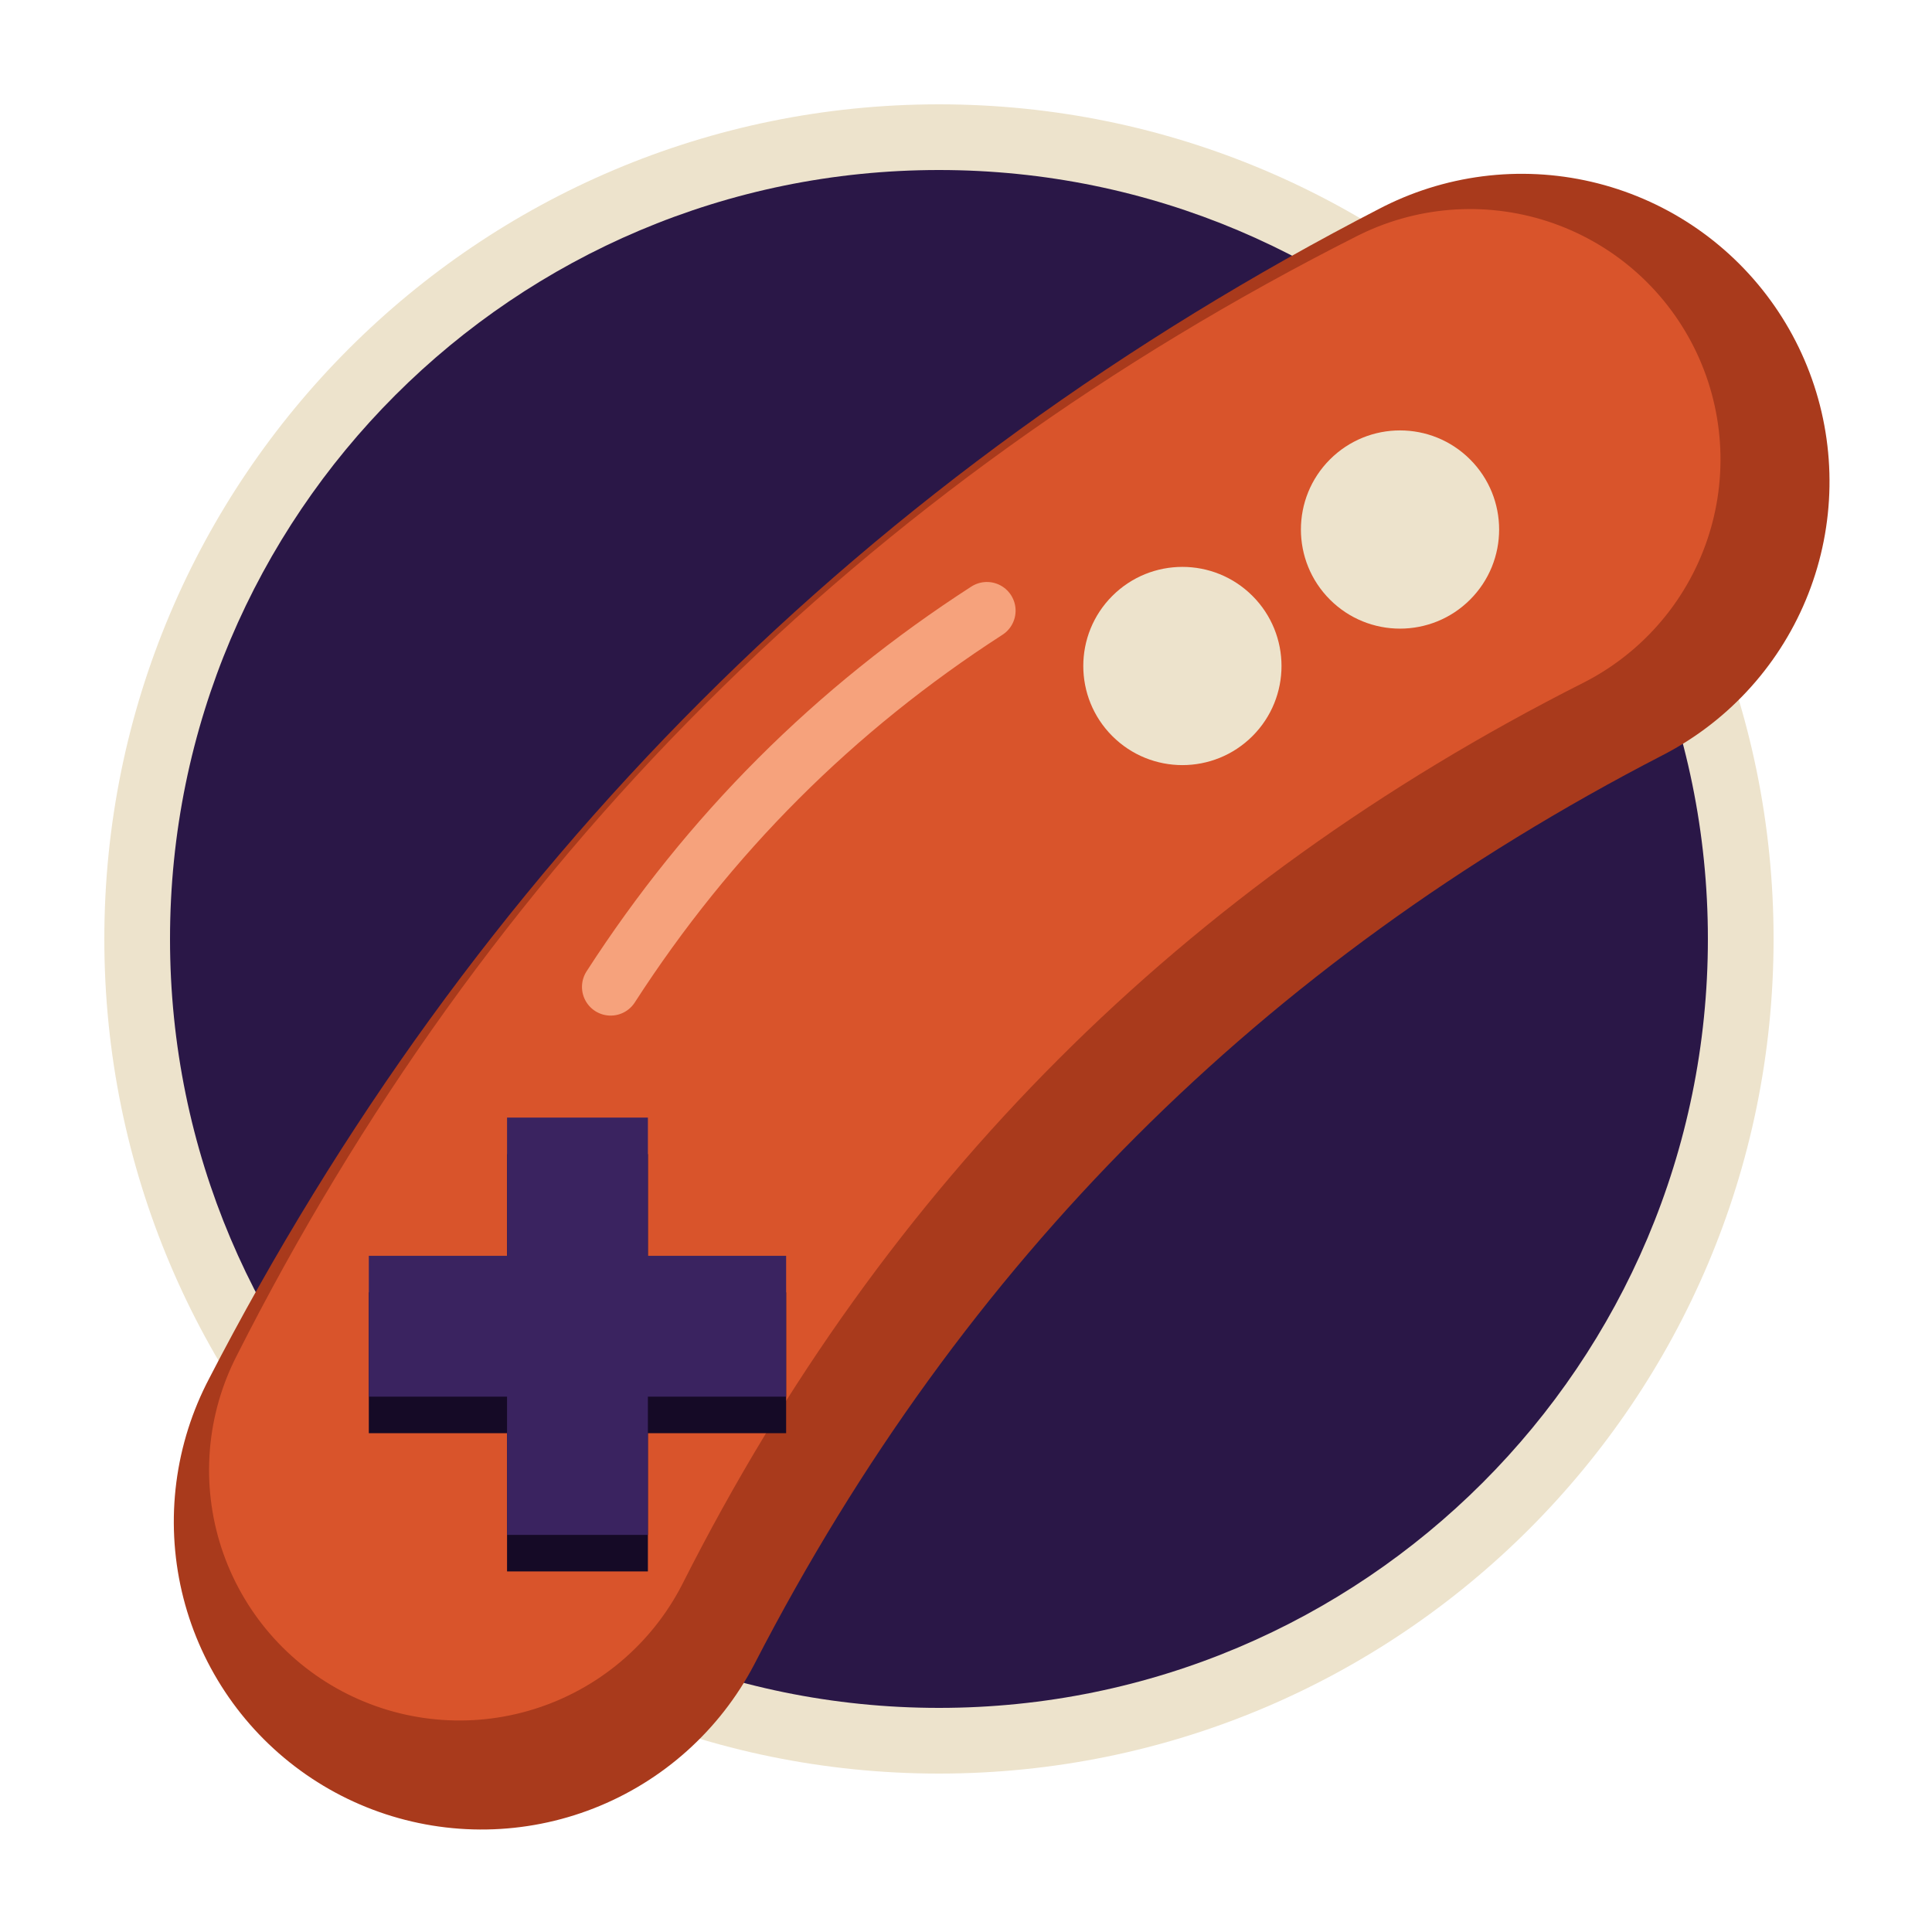
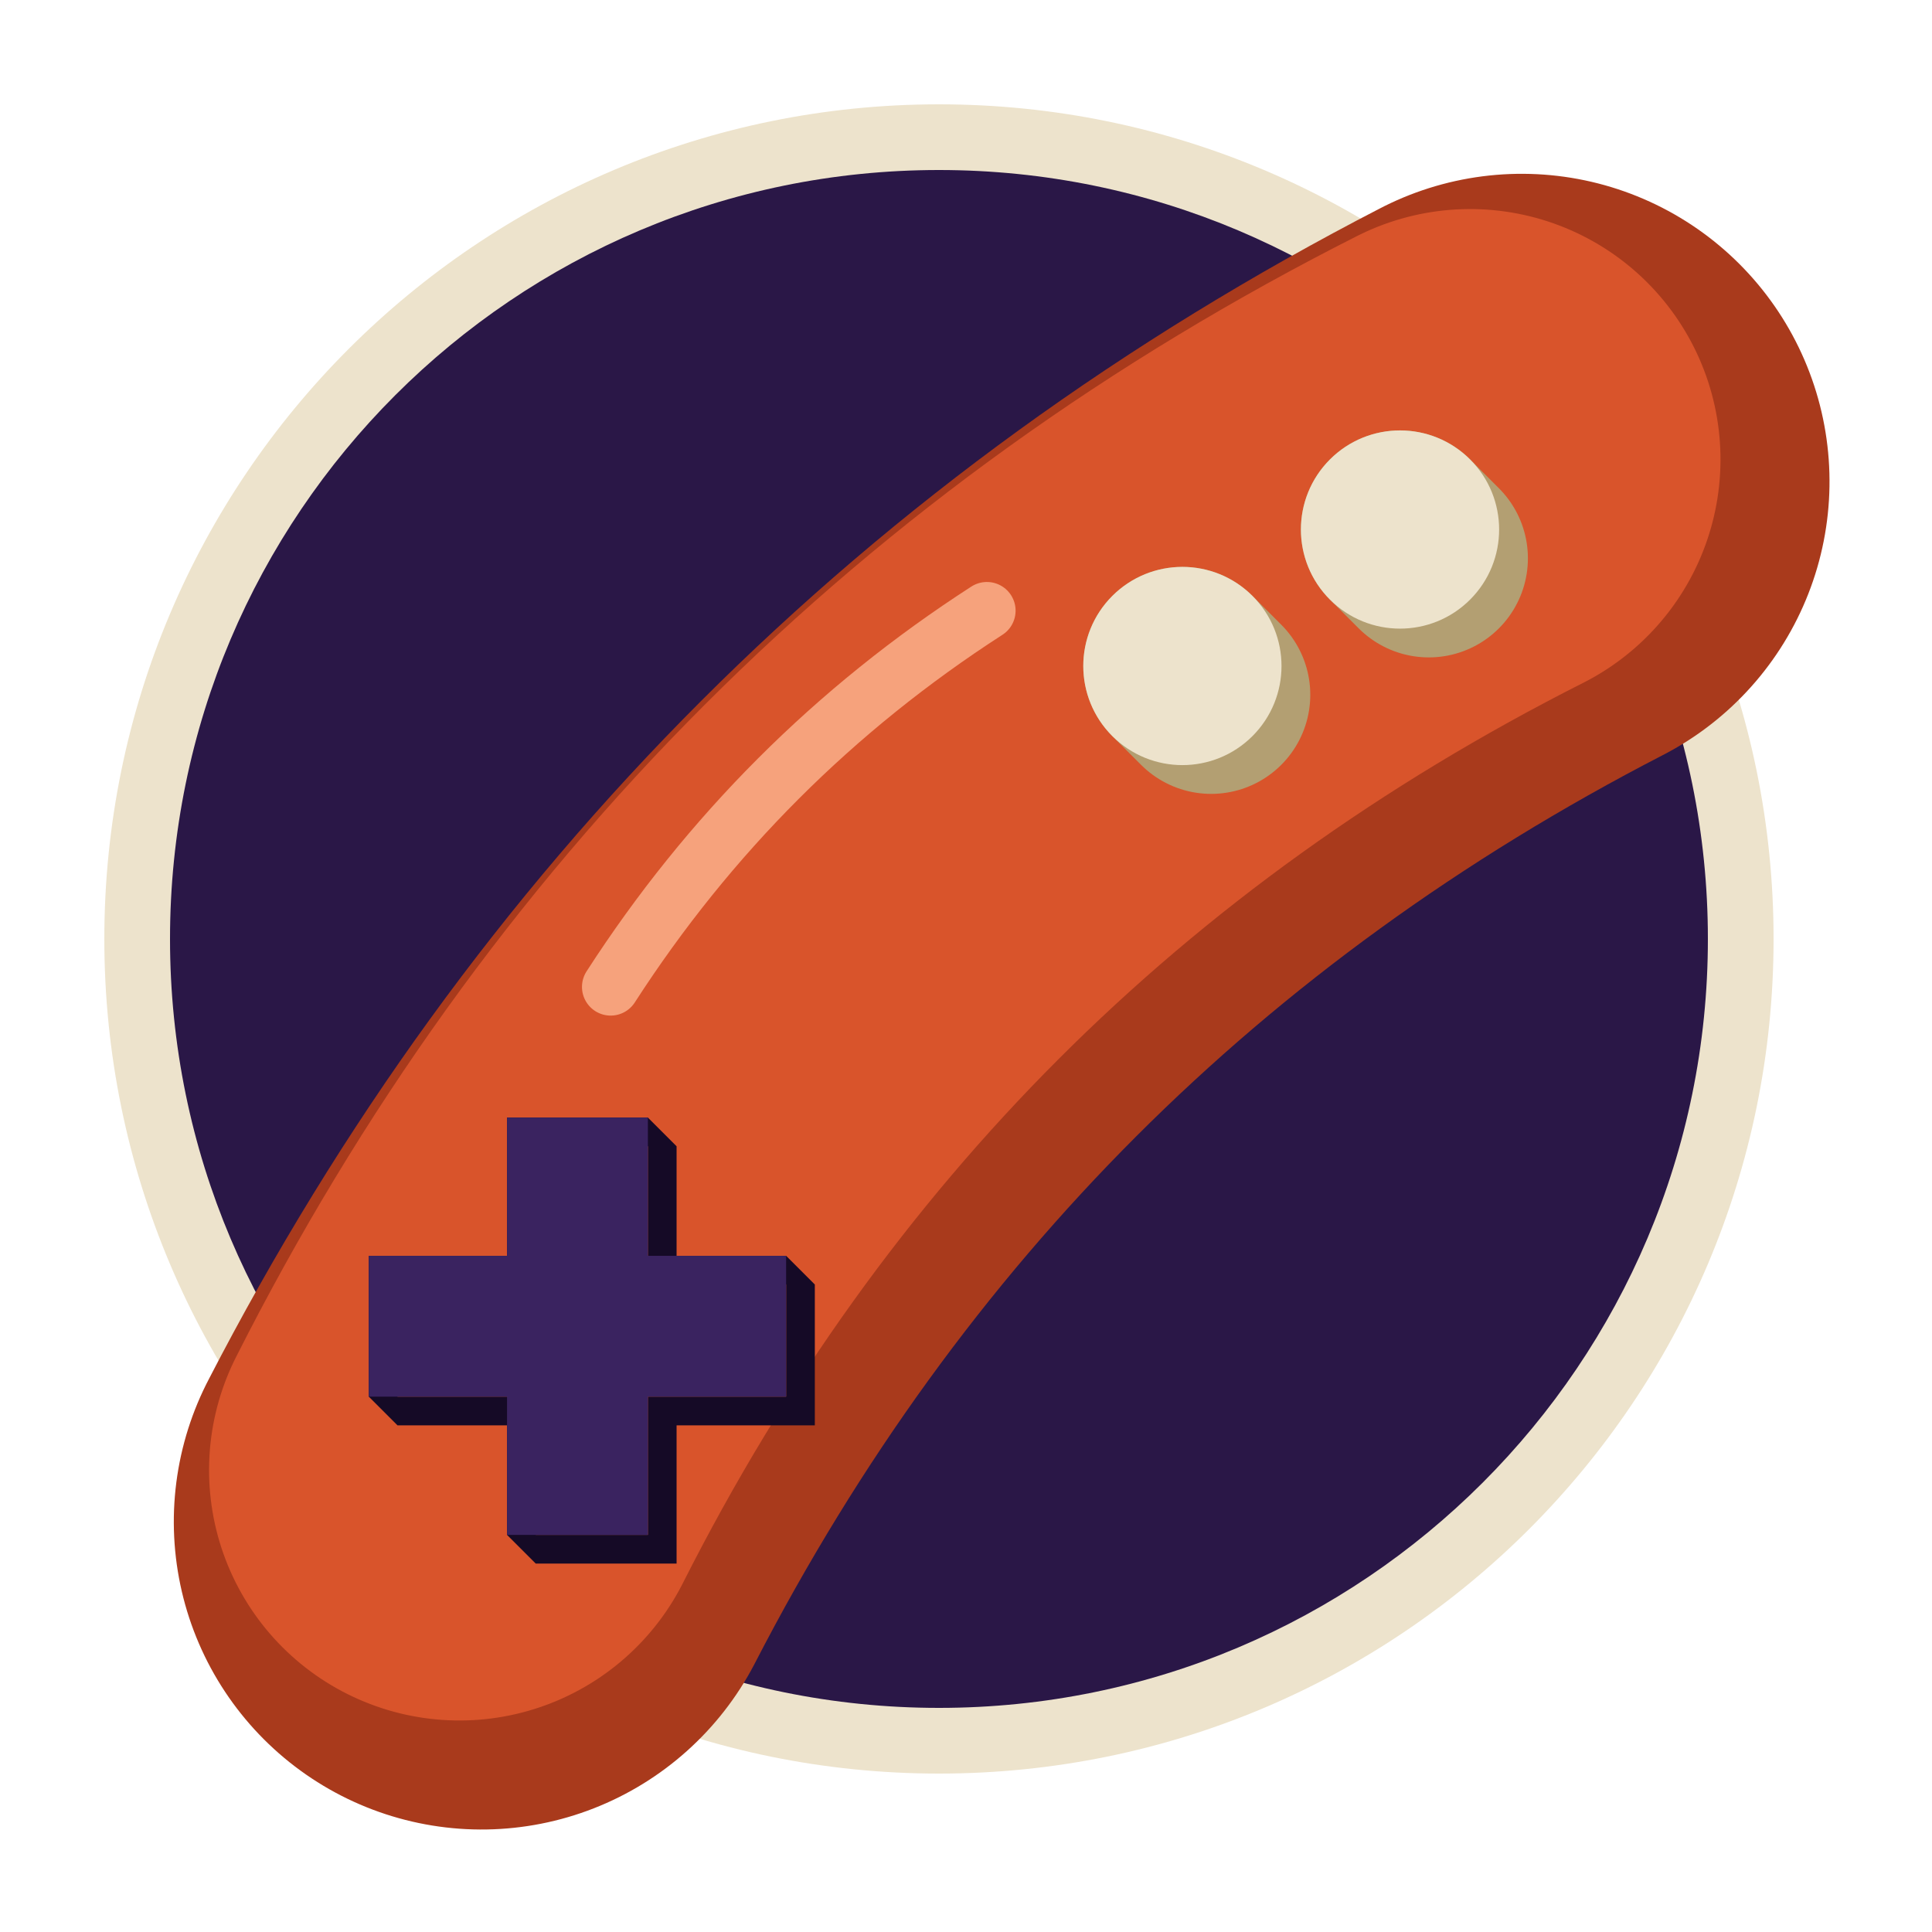
<svg xmlns="http://www.w3.org/2000/svg" viewBox="0 0 1000 1000" width="1000" height="1000" role="img" aria-label="Cold Weenie">
  <g transform="translate(-14 -14)">
    <circle cx="500" cy="500" r="432" fill="#ede3cc" />
    <circle cx="500" cy="500" r="398" fill="#2a1747" />
    <g transform="translate(500 500) rotate(-45) scale(1.35) translate(-500 -496)" fill="none" stroke-linecap="round">
      <path d="M218 530 Q500 440 782 530" stroke="#a93a1c" stroke-width="236" />
      <path d="M226 510 Q500 420 774 510" stroke="#d9542b" stroke-width="192" />
      <path d="M398 420 Q500 398 602 420" stroke="#f6a27c" stroke-width="22" />
      <g transform="translate(297 503) rotate(45)">
-         <path d="M-27 -80 h54 v53 h53 v54 h-53 v53 h-54 v-53 h-53 v-54 h53 z" fill="#150a26" transform="translate(0 14)" />
+         <path d="M-27 -80 L27 -80 L38 -69 L-16 -69 z M38 -69 L38 -16 L27 -27 L27 -80 z M27 -27 L80 -27 L91 -16 L38 -16 z M91 -16 L91 38 L80 27 L80 -27 z M91 38 L38 38 L27 27 L80 27 z M38 38 L38 91 L27 80 L27 27 z M38 91 L-16 91 L-27 80 L27 80 z M-27 80 L-27 27 L-16 38 L-16 91 z M-16 38 L-69 38 L-80 27 L-27 27 z M-80 27 L-80 -27 L-69 -16 L-69 38 z M-80 -27 L-27 -27 L-16 -16 L-69 -16 z M-27 -27 L-27 -80 L-16 -69 L-16 -16 z" fill="#150a26" />
        <path d="M-27 -80 h54 v53 h53 v54 h-53 v53 h-54 v-53 h-53 v-54 h53 z" fill="#3a2360" />
      </g>
+       <path d="M640 488 v15.6 M736 510 v15.6" stroke="#b39f72" stroke-width="76" />
      <circle cx="640" cy="488" r="38" fill="#ede3cc" />
      <circle cx="736" cy="510" r="38" fill="#ede3cc" />
    </g>
  </g>
</svg>
